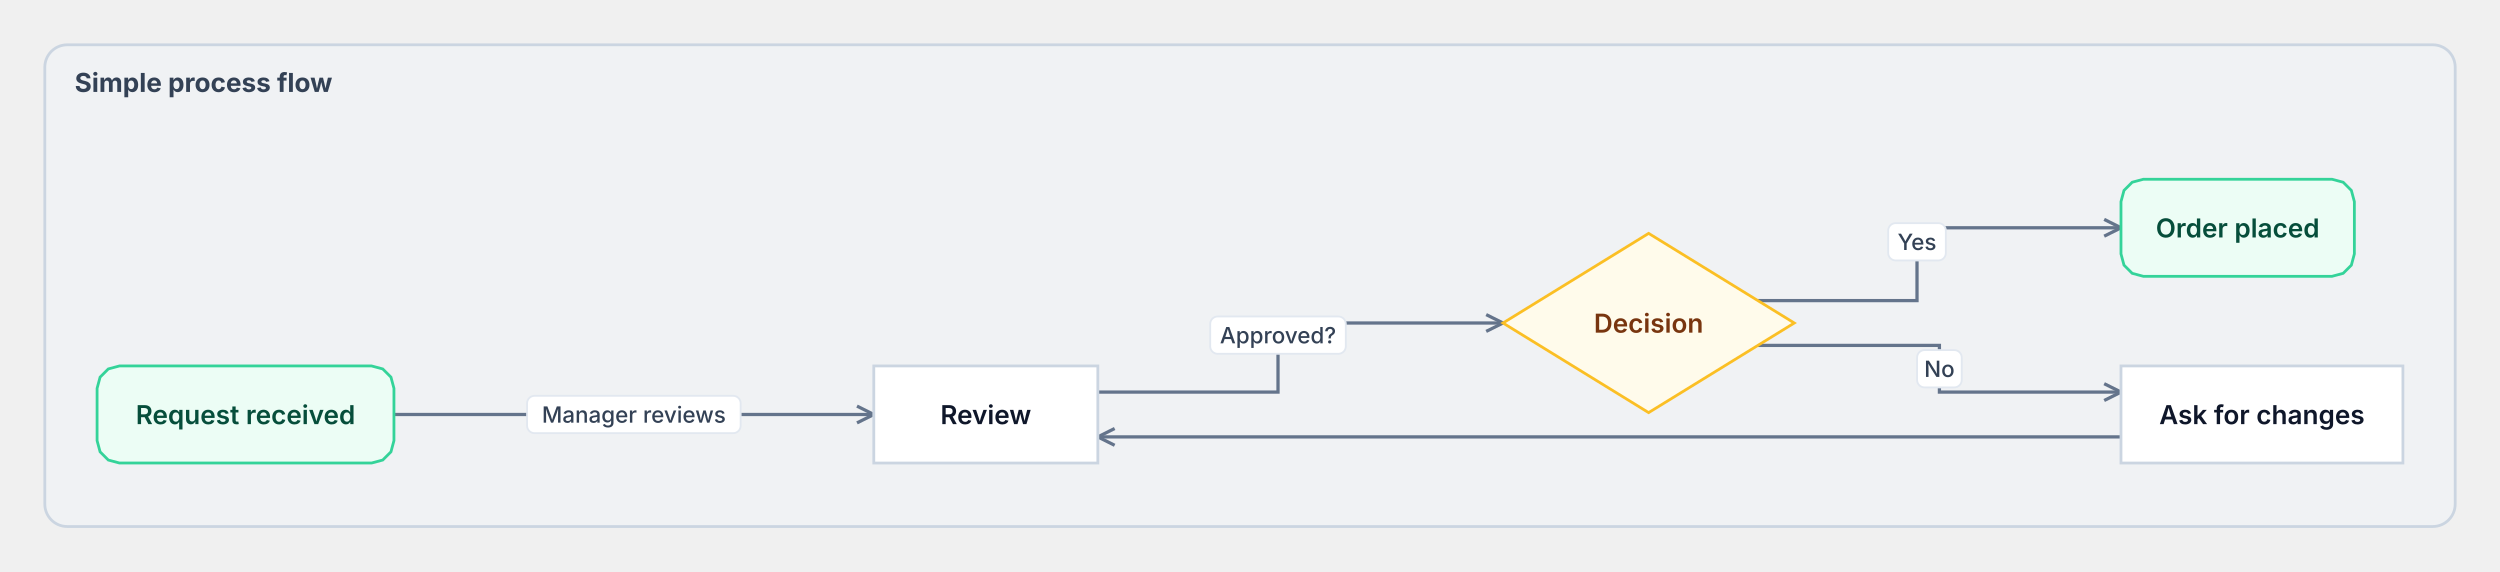
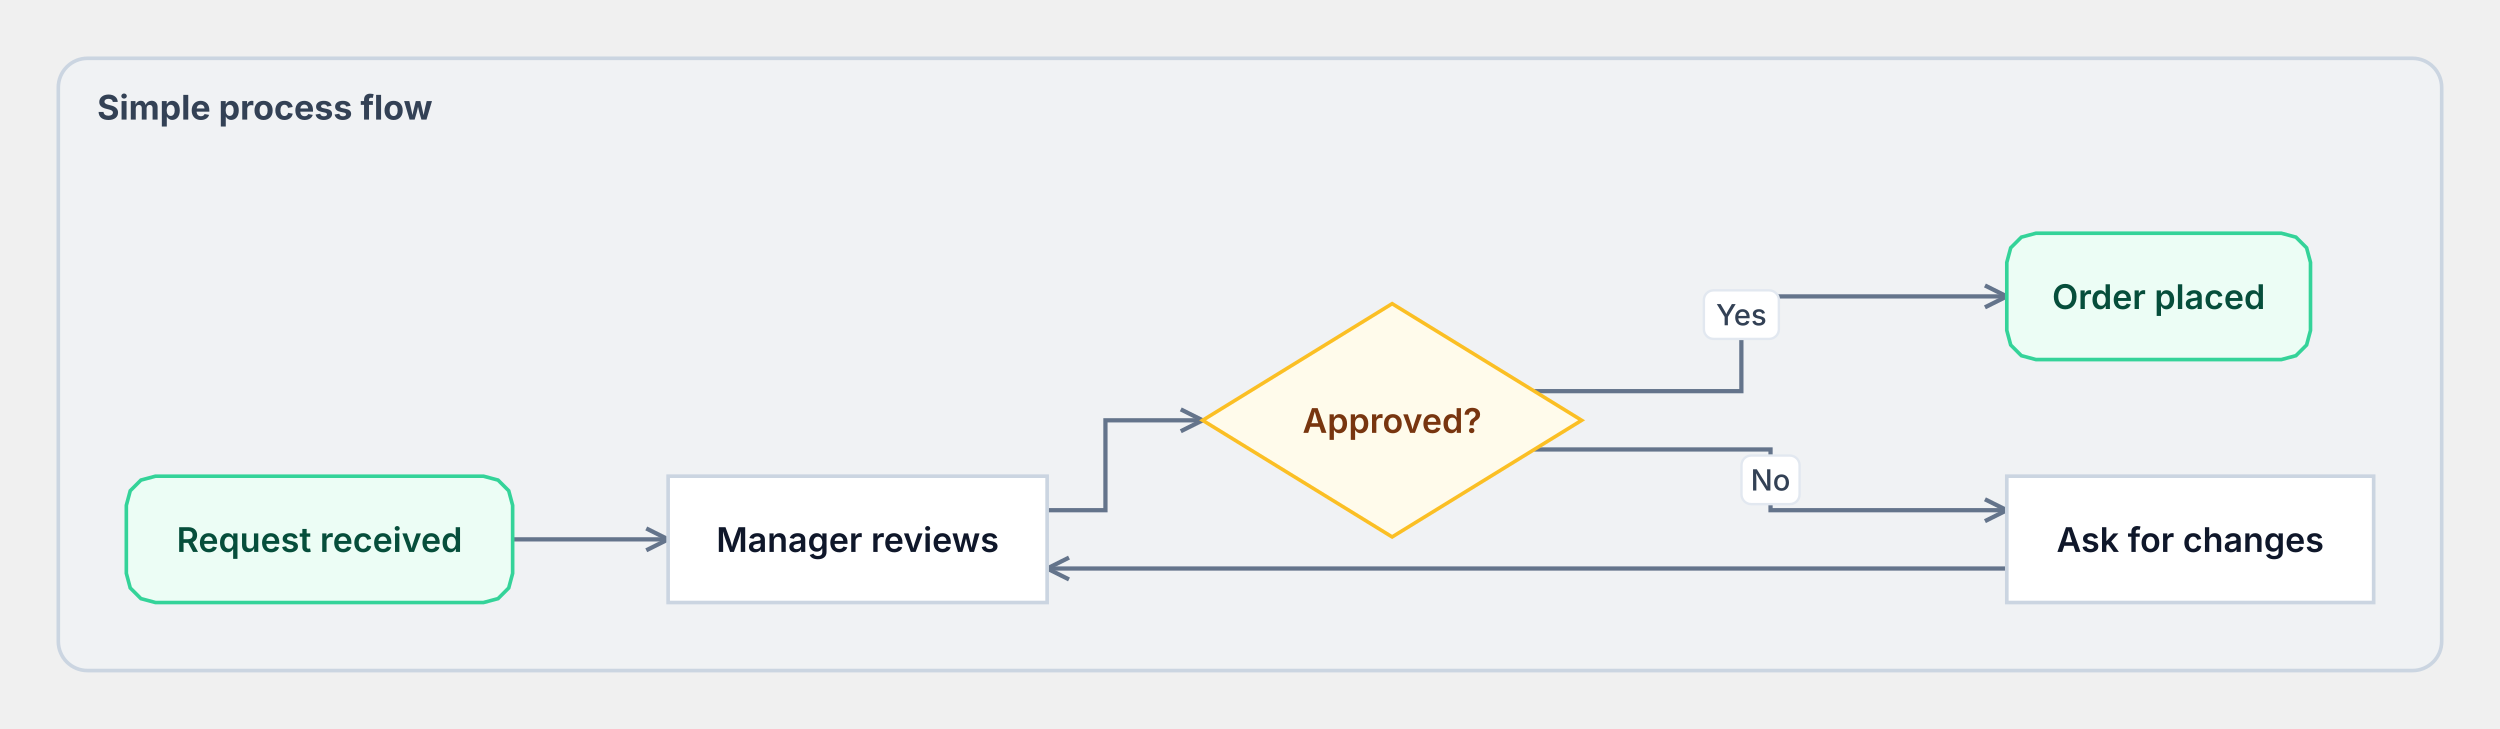
- <svg xmlns="http://www.w3.org/2000/svg" viewBox="-24 -24 1339 306" width="1339" height="306" data-openflowkit-document="template-simple-process" data-page="page-1" data-theme="light" data-pixel-ratio="1">
-   <g data-node-id="dsl-1365sm0" transform="matrix(1 0 0 1 0 0)">
-     <rect x="0" y="0" width="1291" height="258" rx="12" fill="rgba(241,245,249,0.52)" stroke="#cbd5e1" stroke-width="1.5" />
+ <svg xmlns="http://www.w3.org/2000/svg" viewBox="-24 -24 1029 300" width="1029" height="300" data-openflowkit-document="template-simple-process" data-page="page-1" data-theme="light" data-pixel-ratio="1">
+   <g data-node-id="dsl-228yzu" transform="matrix(1 0 0 1 0 0)">
+     <rect x="0" y="0" width="981" height="252" rx="12" fill="rgba(241,245,249,0.52)" stroke="#cbd5e1" stroke-width="1.5" />
    <g>
      <text x="16" y="20" text-anchor="start" dominant-baseline="middle" fill="#334155" font-family="Inter, ui-sans-serif, system-ui, sans-serif" font-size="14" font-weight="700">Simple process flow</text>
    </g>
  </g>
  <g data-connector-id="edge:request-&gt;review:1">
-     <path d="M187 198 L444 198" fill="none" stroke="#64748b" stroke-width="1.75" opacity="1" />
-     <rect x="258.3" y="188" width="114.4" height="20" rx="4" fill="#ffffff" stroke="#e2e8f0" stroke-width="1" />
-     <text x="315.5" y="198" text-anchor="middle" dominant-baseline="middle" fill="#334155" font-family="Inter, ui-sans-serif, system-ui, sans-serif" font-size="12" font-weight="500">Manager reviews</text>
-     <path d="M435 202.5 L444 198 L435 193.5" fill="none" stroke="#64748b" stroke-width="1.75" opacity="1" stroke-linejoin="round" />
+     <path d="M187 198 L251 198" fill="none" stroke="#64748b" stroke-width="1.75" opacity="1" />
+     <path d="M242 202.5 L251 198 L242 193.5" fill="none" stroke="#64748b" stroke-width="1.75" opacity="1" stroke-linejoin="round" />
  </g>
  <g data-connector-id="edge:review-&gt;decision:1">
-     <path d="M564 186 L660.5 186 L660.5 149 L781 149" fill="none" stroke="#64748b" stroke-width="1.75" opacity="1" />
-     <rect x="624.18" y="145.5" width="72.64" height="20" rx="4" fill="#ffffff" stroke="#e2e8f0" stroke-width="1" />
-     <text x="660.5" y="155.5" text-anchor="middle" dominant-baseline="middle" fill="#334155" font-family="Inter, ui-sans-serif, system-ui, sans-serif" font-size="12" font-weight="500">Approved?</text>
-     <path d="M772 153.5 L781 149 L772 144.5" fill="none" stroke="#64748b" stroke-width="1.75" opacity="1" stroke-linejoin="round" />
+     <path d="M407 186 L431 186 L431 149 L471 149" fill="none" stroke="#64748b" stroke-width="1.75" opacity="1" />
+     <path d="M462 153.5 L471 149 L462 144.5" fill="none" stroke="#64748b" stroke-width="1.75" opacity="1" stroke-linejoin="round" />
  </g>
  <g data-connector-id="edge:decision-&gt;done:1">
-     <path d="M917.5 137 L1002.75 137 L1002.75 98 L1112 98" fill="none" stroke="#64748b" stroke-width="1.75" opacity="1" />
-     <rect x="987.31" y="95.5" width="30.88" height="20" rx="4" fill="#ffffff" stroke="#e2e8f0" stroke-width="1" />
-     <text x="1002.75" y="105.5" text-anchor="middle" dominant-baseline="middle" fill="#334155" font-family="Inter, ui-sans-serif, system-ui, sans-serif" font-size="12" font-weight="500">Yes</text>
-     <path d="M1103 102.5 L1112 98 L1103 93.5" fill="none" stroke="#64748b" stroke-width="1.75" opacity="1" stroke-linejoin="round" />
+     <path d="M607.5 137 L692.75 137 L692.75 98 L802 98" fill="none" stroke="#64748b" stroke-width="1.75" opacity="1" />
+     <rect x="677.31" y="95.5" width="30.88" height="20" rx="4" fill="#ffffff" stroke="#e2e8f0" stroke-width="1" />
+     <text x="692.75" y="105.5" text-anchor="middle" dominant-baseline="middle" fill="#334155" font-family="Inter, ui-sans-serif, system-ui, sans-serif" font-size="12" font-weight="500">Yes</text>
+     <path d="M793 102.5 L802 98 L793 93.5" fill="none" stroke="#64748b" stroke-width="1.75" opacity="1" stroke-linejoin="round" />
  </g>
  <g data-connector-id="edge:decision-&gt;revise:1">
-     <path d="M917.5 161 L1014.75 161 L1014.75 186 L1112 186" fill="none" stroke="#64748b" stroke-width="1.75" opacity="1" />
-     <rect x="1002.79" y="163.5" width="23.92" height="20" rx="4" fill="#ffffff" stroke="#e2e8f0" stroke-width="1" />
-     <text x="1014.75" y="173.5" text-anchor="middle" dominant-baseline="middle" fill="#334155" font-family="Inter, ui-sans-serif, system-ui, sans-serif" font-size="12" font-weight="500">No</text>
-     <path d="M1103 190.5 L1112 186 L1103 181.5" fill="none" stroke="#64748b" stroke-width="1.75" opacity="1" stroke-linejoin="round" />
+     <path d="M607.5 161 L704.75 161 L704.75 186 L802 186" fill="none" stroke="#64748b" stroke-width="1.75" opacity="1" />
+     <rect x="692.79" y="163.5" width="23.92" height="20" rx="4" fill="#ffffff" stroke="#e2e8f0" stroke-width="1" />
+     <text x="704.75" y="173.5" text-anchor="middle" dominant-baseline="middle" fill="#334155" font-family="Inter, ui-sans-serif, system-ui, sans-serif" font-size="12" font-weight="500">No</text>
+     <path d="M793 190.5 L802 186 L793 181.5" fill="none" stroke="#64748b" stroke-width="1.75" opacity="1" stroke-linejoin="round" />
  </g>
  <g data-connector-id="edge:revise-&gt;review:1">
-     <path d="M1112 210 L564 210" fill="none" stroke="#64748b" stroke-width="1.75" opacity="1" />
-     <path d="M573 205.5 L564 210 L573 214.5" fill="none" stroke="#64748b" stroke-width="1.75" opacity="1" stroke-linejoin="round" />
+     <path d="M802 210 L407 210" fill="none" stroke="#64748b" stroke-width="1.75" opacity="1" />
+     <path d="M416 205.5 L407 210 L416 214.5" fill="none" stroke="#64748b" stroke-width="1.75" opacity="1" stroke-linejoin="round" />
+   </g>
+   <g data-node-id="review" transform="matrix(1 0 0 1 251 172)">
+     <rect x="0" y="0" width="156" height="52" fill="#ffffff" stroke="#cbd5e1" stroke-width="1.5" />
+     <g>
+       <text x="78" y="26" text-anchor="middle" dominant-baseline="middle" fill="#0f172a" font-family="Inter, ui-sans-serif, system-ui, sans-serif" font-size="14" font-weight="600">Manager reviews</text>
+     </g>
+   </g>
+   <g data-node-id="decision" transform="matrix(1 0 0 1 471 101)">
+     <path d="M78 0 L156 48 L78 96 L0 48 Z" fill="#fffbeb" stroke="#fbbf24" stroke-width="1.5" />
+     <g>
+       <text x="78" y="48" text-anchor="middle" dominant-baseline="middle" fill="#78350f" font-family="Inter, ui-sans-serif, system-ui, sans-serif" font-size="14" font-weight="600">Approved?</text>
+     </g>
  </g>
  <g data-node-id="request" transform="matrix(1 0 0 1 28 172)">
    <path d="M147 0 L153 1.608 L157.392 6 L159 12 L159 40 L157.392 46 L153 50.392 L147 52 L12 52 L6 50.392 L1.608 46 L0 40 L0 12 L1.608 6 L6 1.608 L12 0 Z" fill="#ecfdf5" stroke="#34d399" stroke-width="1.5" />
    <g>
      <text x="79.5" y="26" text-anchor="middle" dominant-baseline="middle" fill="#064e3b" font-family="Inter, ui-sans-serif, system-ui, sans-serif" font-size="14" font-weight="600">Request received</text>
    </g>
  </g>
-   <g data-node-id="review" transform="matrix(1 0 0 1 444 172)">
-     <rect x="0" y="0" width="120" height="52" fill="#ffffff" stroke="#cbd5e1" stroke-width="1.5" />
-     <g>
-       <text x="60" y="26" text-anchor="middle" dominant-baseline="middle" fill="#0f172a" font-family="Inter, ui-sans-serif, system-ui, sans-serif" font-size="14" font-weight="600">Review</text>
-     </g>
-   </g>
-   <g data-node-id="decision" transform="matrix(1 0 0 1 781 101)">
-     <path d="M78 0 L156 48 L78 96 L0 48 Z" fill="#fffbeb" stroke="#fbbf24" stroke-width="1.5" />
-     <g>
-       <text x="78" y="48" text-anchor="middle" dominant-baseline="middle" fill="#78350f" font-family="Inter, ui-sans-serif, system-ui, sans-serif" font-size="14" font-weight="600">Decision</text>
-     </g>
-   </g>
-   <g data-node-id="done" transform="matrix(1 0 0 1 1112 72)">
+   <g data-node-id="done" transform="matrix(1 0 0 1 802 72)">
    <path d="M113 0 L119 1.608 L123.392 6 L125 12 L125 40 L123.392 46 L119 50.392 L113 52 L12 52 L6 50.392 L1.608 46 L0 40 L0 12 L1.608 6 L6 1.608 L12 0 Z" fill="#ecfdf5" stroke="#34d399" stroke-width="1.5" />
    <g>
      <text x="62.5" y="26" text-anchor="middle" dominant-baseline="middle" fill="#064e3b" font-family="Inter, ui-sans-serif, system-ui, sans-serif" font-size="14" font-weight="600">Order placed</text>
    </g>
  </g>
-   <g data-node-id="revise" transform="matrix(1 0 0 1 1112 172)">
+   <g data-node-id="revise" transform="matrix(1 0 0 1 802 172)">
    <rect x="0" y="0" width="151" height="52" fill="#ffffff" stroke="#cbd5e1" stroke-width="1.5" />
    <g>
      <text x="75.5" y="26" text-anchor="middle" dominant-baseline="middle" fill="#0f172a" font-family="Inter, ui-sans-serif, system-ui, sans-serif" font-size="14" font-weight="600">Ask for changes</text>
    </g>
  </g>
</svg>
